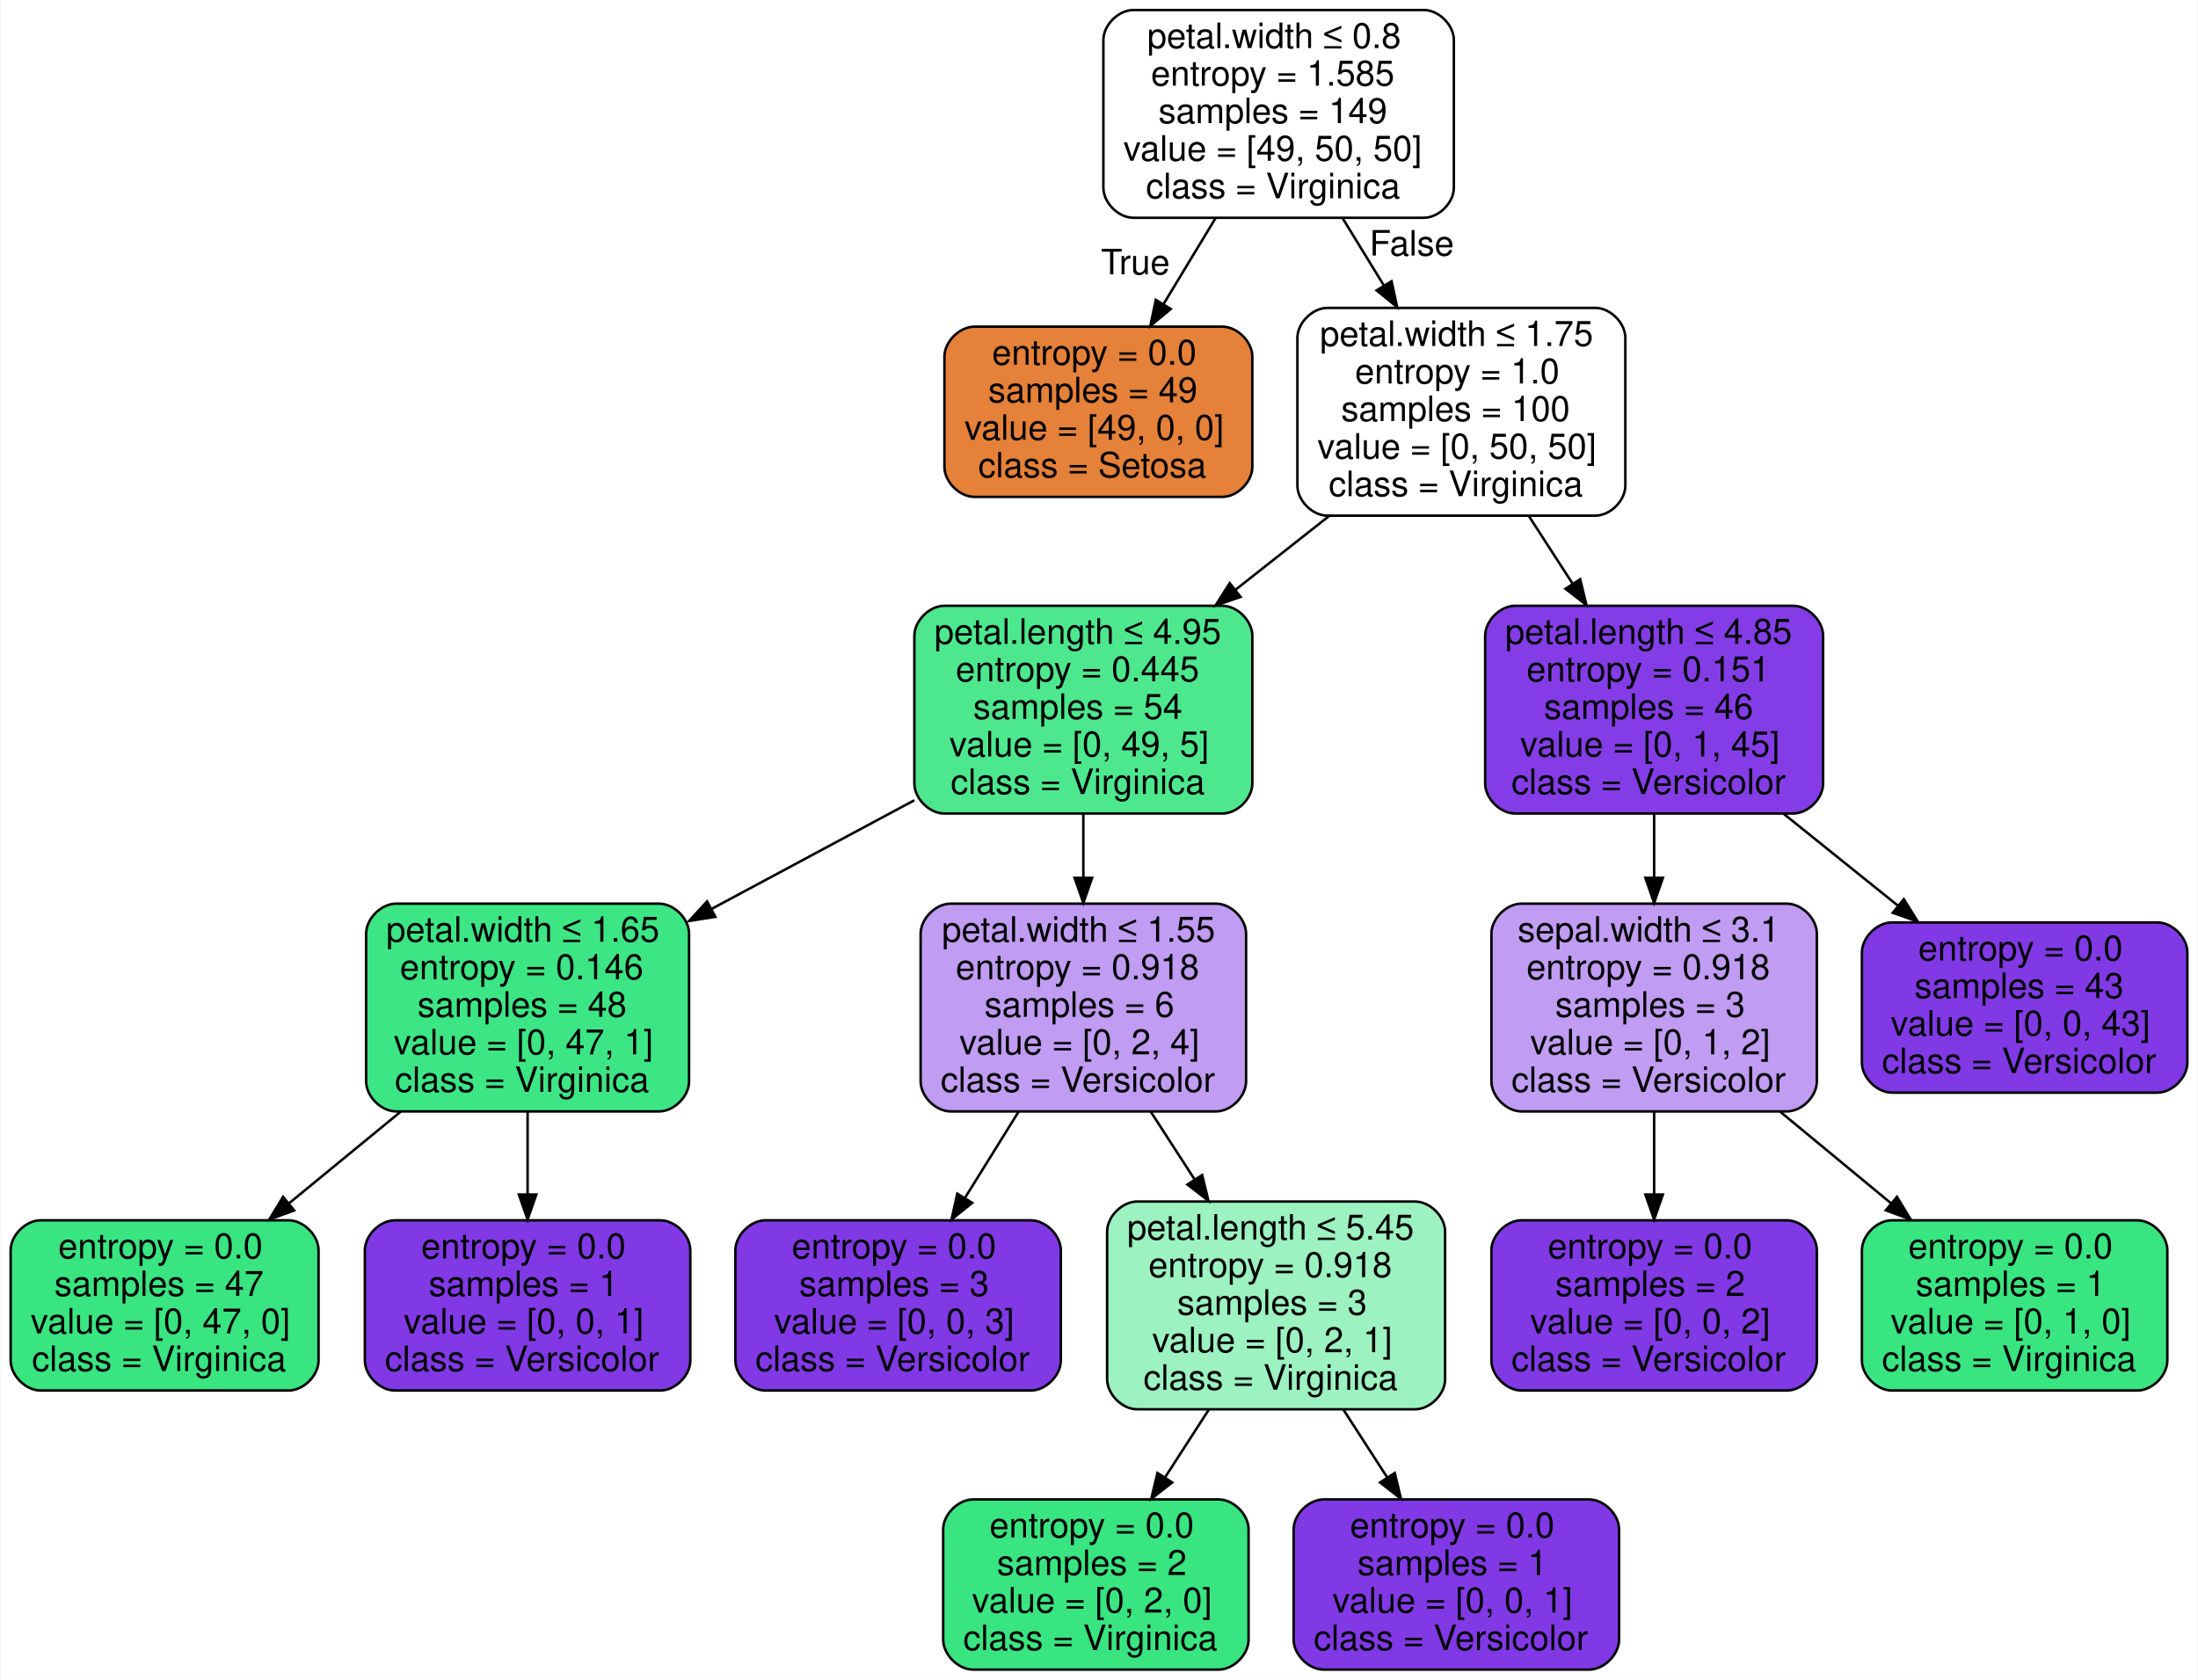
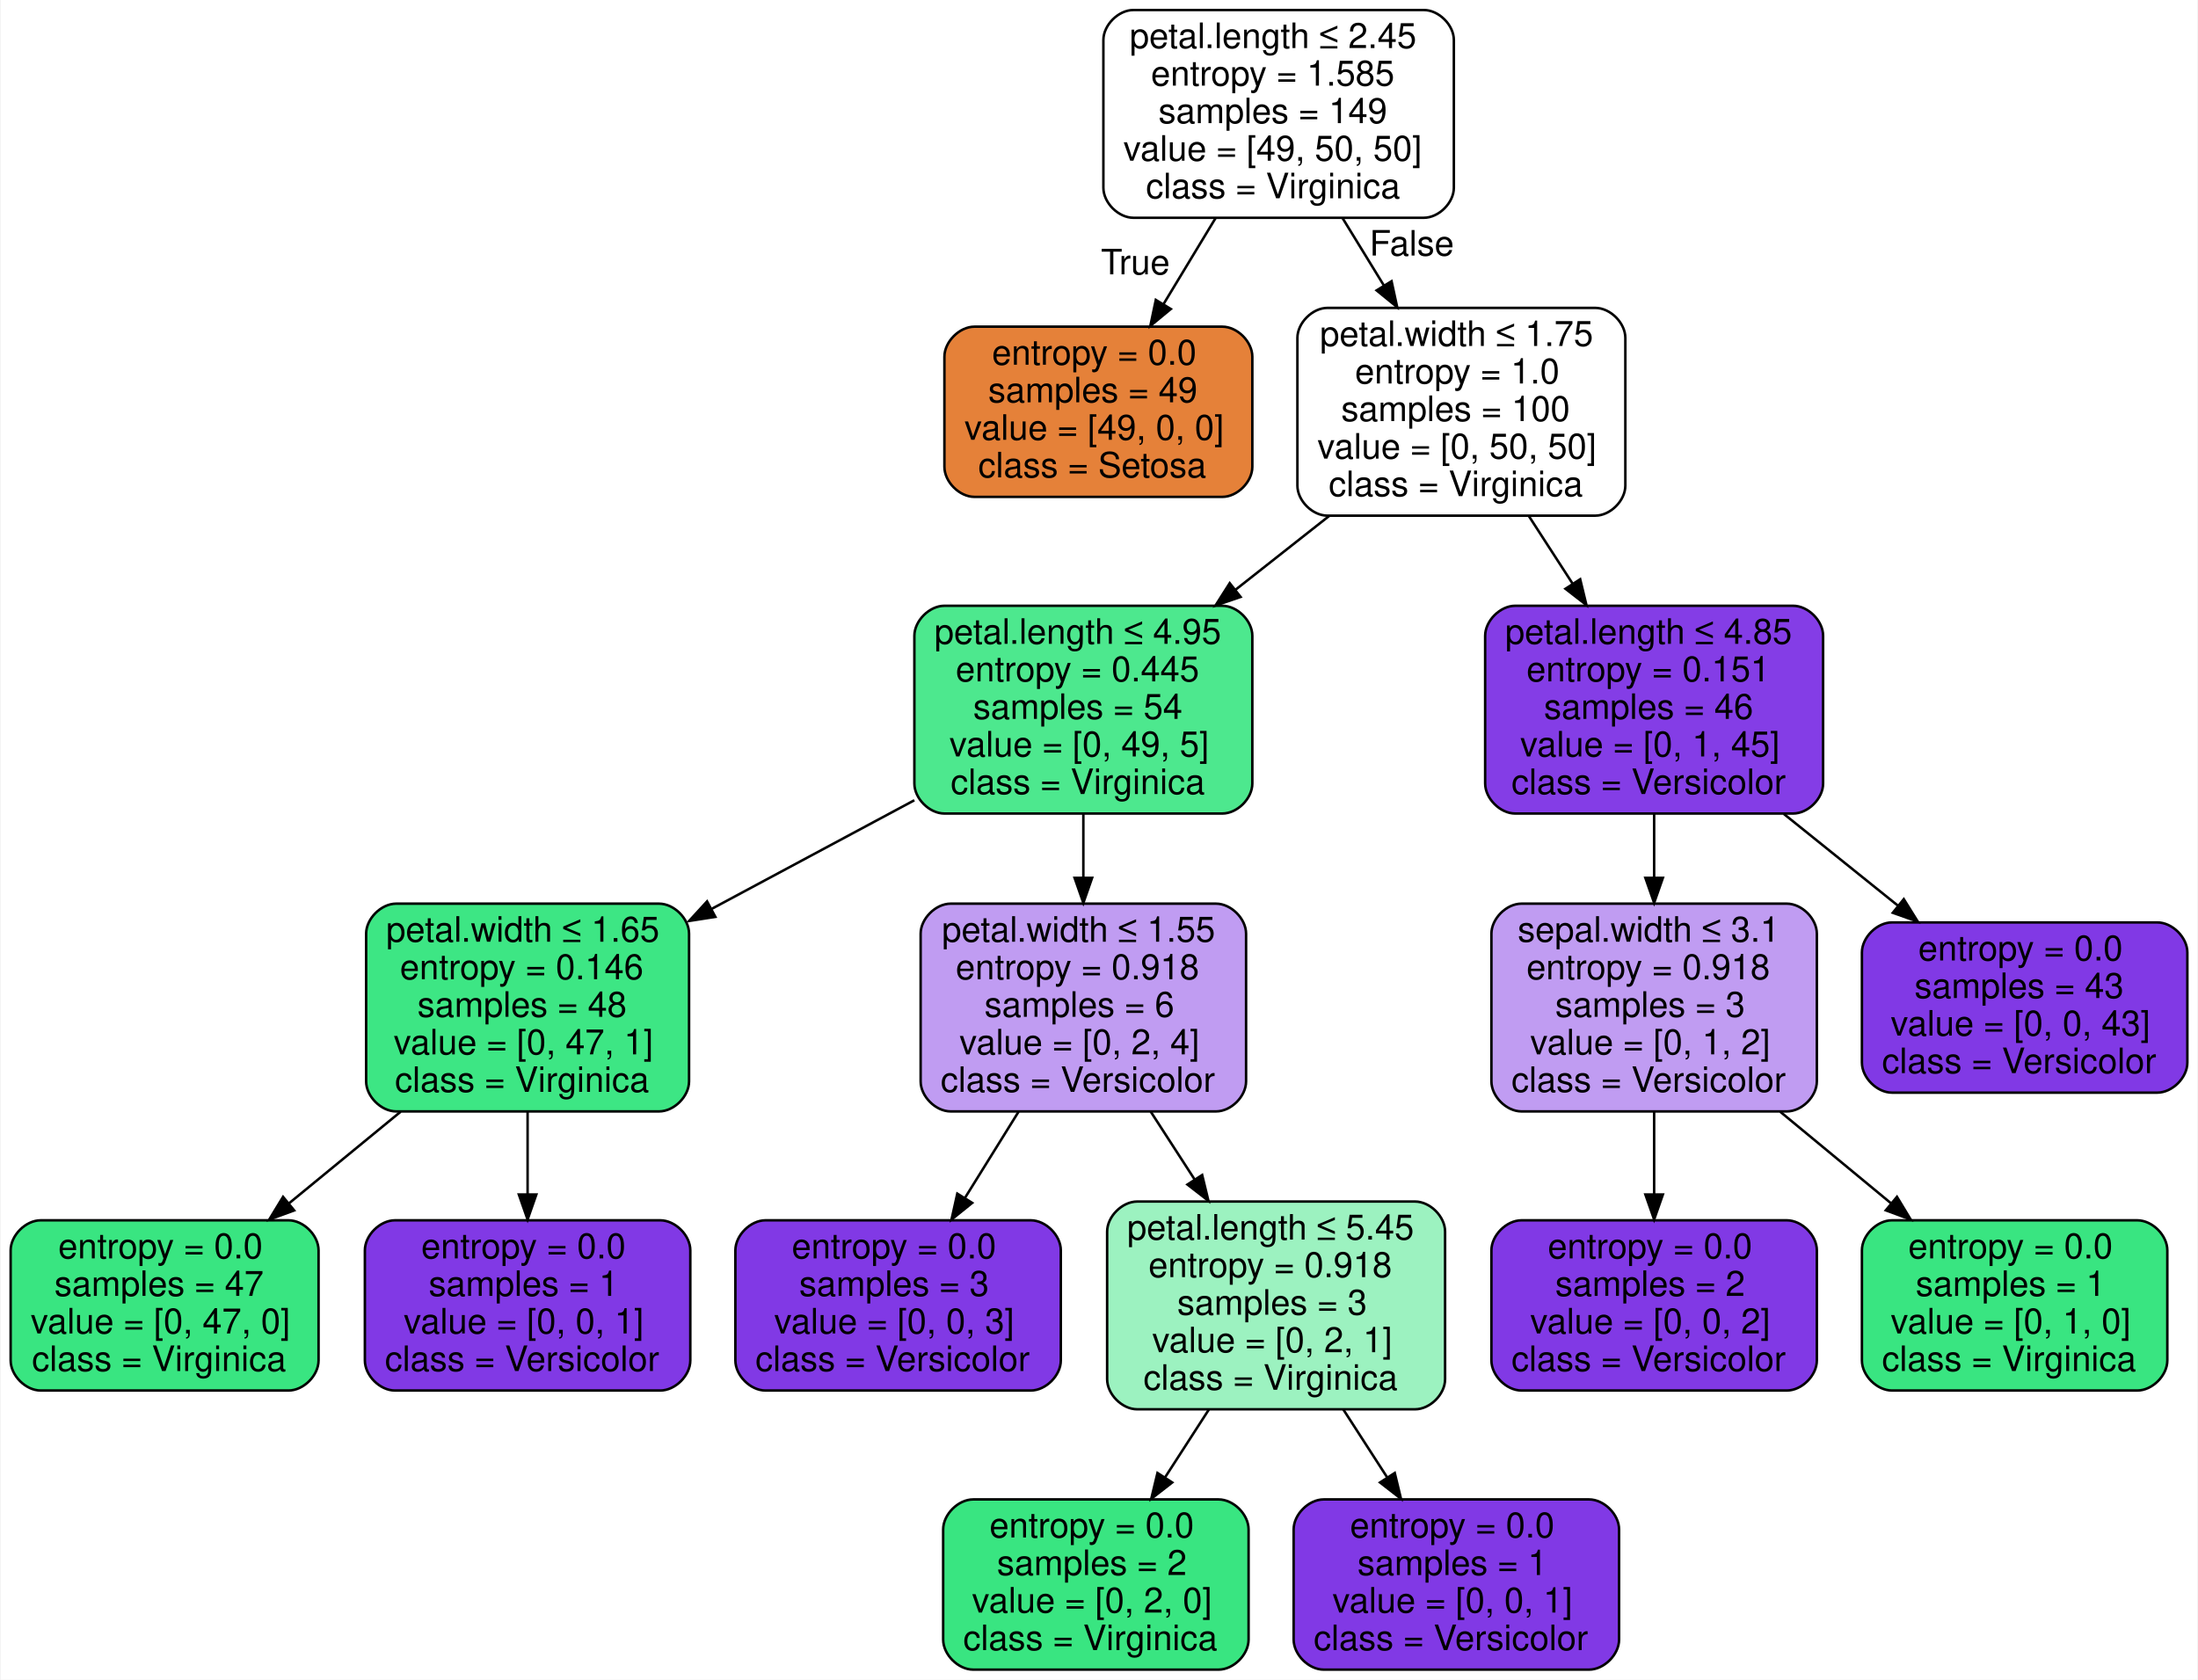
<svg xmlns="http://www.w3.org/2000/svg" width="878pt" height="671pt" viewBox="0.00 0.00 877.50 671.00">
  <g id="graph0" class="graph" transform="scale(1 1) rotate(0) translate(4 667)">
    <polygon fill="#ffffff" stroke="transparent" points="-4,4 -4,-667 873.5,-667 873.5,4 -4,4" />
    <g id="node1" class="node">
      <path fill="#ffffff" stroke="#000000" d="M564.5,-663C564.5,-663 448.5,-663 448.5,-663 442.5,-663 436.5,-657 436.5,-651 436.5,-651 436.5,-592 436.5,-592 436.5,-586 442.5,-580 448.5,-580 448.5,-580 564.5,-580 564.5,-580 570.5,-580 576.5,-586 576.5,-592 576.5,-592 576.5,-651 576.5,-651 576.5,-657 570.5,-663 564.5,-663" />
-       <text text-anchor="start" x="454" y="-647.8" font-family="Helvetica,sans-Serif" font-size="14.00" fill="#000000">petal.width ≤ 0.8</text>
+       <text text-anchor="start" x="447" y="-647.8" font-family="Helvetica,sans-Serif" font-size="14.00" fill="#000000">petal.length ≤ 2.45</text>
      <text text-anchor="start" x="455.5" y="-632.8" font-family="Helvetica,sans-Serif" font-size="14.00" fill="#000000">entropy = 1.585</text>
      <text text-anchor="start" x="458.5" y="-617.8" font-family="Helvetica,sans-Serif" font-size="14.00" fill="#000000">samples = 149</text>
      <text text-anchor="start" x="444.5" y="-602.8" font-family="Helvetica,sans-Serif" font-size="14.00" fill="#000000">value = [49, 50, 50]</text>
      <text text-anchor="start" x="453.5" y="-587.8" font-family="Helvetica,sans-Serif" font-size="14.00" fill="#000000">class = Virginica</text>
    </g>
    <g id="node2" class="node">
      <path fill="#e58139" stroke="#000000" d="M484,-536.5C484,-536.5 385,-536.5 385,-536.5 379,-536.5 373,-530.5 373,-524.5 373,-524.5 373,-480.5 373,-480.5 373,-474.5 379,-468.5 385,-468.5 385,-468.5 484,-468.5 484,-468.5 490,-468.5 496,-474.5 496,-480.5 496,-480.5 496,-524.5 496,-524.5 496,-530.5 490,-536.5 484,-536.5" />
      <text text-anchor="start" x="392" y="-521.3" font-family="Helvetica,sans-Serif" font-size="14.00" fill="#000000">entropy = 0.0</text>
      <text text-anchor="start" x="390.5" y="-506.3" font-family="Helvetica,sans-Serif" font-size="14.00" fill="#000000">samples = 49</text>
      <text text-anchor="start" x="381" y="-491.3" font-family="Helvetica,sans-Serif" font-size="14.00" fill="#000000">value = [49, 0, 0]</text>
      <text text-anchor="start" x="386.5" y="-476.3" font-family="Helvetica,sans-Serif" font-size="14.00" fill="#000000">class = Setosa</text>
    </g>
    <g id="edge1" class="edge">
      <path fill="none" stroke="#000000" d="M481.318,-579.88C474.598,-568.774 467.324,-556.751 460.559,-545.569" />
      <polygon fill="#000000" stroke="#000000" points="463.433,-543.559 455.262,-536.815 457.444,-547.183 463.433,-543.559" />
      <text text-anchor="middle" x="449.288" y="-557.391" font-family="Helvetica,sans-Serif" font-size="14.00" fill="#000000">True</text>
    </g>
    <g id="node3" class="node">
      <path fill="#ffffff" stroke="#000000" d="M633,-544C633,-544 526,-544 526,-544 520,-544 514,-538 514,-532 514,-532 514,-473 514,-473 514,-467 520,-461 526,-461 526,-461 633,-461 633,-461 639,-461 645,-467 645,-473 645,-473 645,-532 645,-532 645,-538 639,-544 633,-544" />
      <text text-anchor="start" x="523" y="-528.8" font-family="Helvetica,sans-Serif" font-size="14.00" fill="#000000">petal.width ≤ 1.75</text>
      <text text-anchor="start" x="537" y="-513.8" font-family="Helvetica,sans-Serif" font-size="14.00" fill="#000000">entropy = 1.0</text>
      <text text-anchor="start" x="531.5" y="-498.8" font-family="Helvetica,sans-Serif" font-size="14.00" fill="#000000">samples = 100</text>
      <text text-anchor="start" x="522" y="-483.8" font-family="Helvetica,sans-Serif" font-size="14.00" fill="#000000">value = [0, 50, 50]</text>
      <text text-anchor="start" x="526.5" y="-468.8" font-family="Helvetica,sans-Serif" font-size="14.00" fill="#000000">class = Virginica</text>
    </g>
    <g id="edge2" class="edge">
      <path fill="none" stroke="#000000" d="M532.032,-579.88C537.391,-571.143 543.098,-561.84 548.628,-552.825" />
      <polygon fill="#000000" stroke="#000000" points="551.614,-554.652 553.859,-544.298 545.647,-550.992 551.614,-554.652" />
      <text text-anchor="middle" x="559.684" y="-564.91" font-family="Helvetica,sans-Serif" font-size="14.00" fill="#000000">False</text>
    </g>
    <g id="node4" class="node">
      <path fill="#4de88e" stroke="#000000" d="M484,-425C484,-425 373,-425 373,-425 367,-425 361,-419 361,-413 361,-413 361,-354 361,-354 361,-348 367,-342 373,-342 373,-342 484,-342 484,-342 490,-342 496,-348 496,-354 496,-354 496,-413 496,-413 496,-419 490,-425 484,-425" />
      <text text-anchor="start" x="369" y="-409.8" font-family="Helvetica,sans-Serif" font-size="14.00" fill="#000000">petal.length ≤ 4.95</text>
      <text text-anchor="start" x="377.5" y="-394.8" font-family="Helvetica,sans-Serif" font-size="14.00" fill="#000000">entropy = 0.445</text>
      <text text-anchor="start" x="384.5" y="-379.8" font-family="Helvetica,sans-Serif" font-size="14.00" fill="#000000">samples = 54</text>
      <text text-anchor="start" x="375" y="-364.8" font-family="Helvetica,sans-Serif" font-size="14.00" fill="#000000">value = [0, 49, 5]</text>
      <text text-anchor="start" x="375.5" y="-349.8" font-family="Helvetica,sans-Serif" font-size="14.00" fill="#000000">class = Virginica</text>
    </g>
    <g id="edge3" class="edge">
      <path fill="none" stroke="#000000" d="M526.688,-460.88C514.618,-451.368 501.696,-441.184 489.321,-431.432" />
      <polygon fill="#000000" stroke="#000000" points="491.303,-428.538 481.283,-425.097 486.97,-434.036 491.303,-428.538" />
    </g>
    <g id="node13" class="node">
      <path fill="#843de6" stroke="#000000" d="M712,-425C712,-425 601,-425 601,-425 595,-425 589,-419 589,-413 589,-413 589,-354 589,-354 589,-348 595,-342 601,-342 601,-342 712,-342 712,-342 718,-342 724,-348 724,-354 724,-354 724,-413 724,-413 724,-419 718,-425 712,-425" />
      <text text-anchor="start" x="597" y="-409.8" font-family="Helvetica,sans-Serif" font-size="14.00" fill="#000000">petal.length ≤ 4.85</text>
      <text text-anchor="start" x="605.5" y="-394.8" font-family="Helvetica,sans-Serif" font-size="14.00" fill="#000000">entropy = 0.151</text>
      <text text-anchor="start" x="612.5" y="-379.8" font-family="Helvetica,sans-Serif" font-size="14.00" fill="#000000">samples = 46</text>
      <text text-anchor="start" x="603" y="-364.8" font-family="Helvetica,sans-Serif" font-size="14.00" fill="#000000">value = [0, 1, 45]</text>
      <text text-anchor="start" x="599.5" y="-349.8" font-family="Helvetica,sans-Serif" font-size="14.00" fill="#000000">class = Versicolor</text>
    </g>
    <g id="edge12" class="edge">
      <path fill="none" stroke="#000000" d="M606.431,-460.88C612.084,-452.143 618.103,-442.84 623.937,-433.825" />
      <polygon fill="#000000" stroke="#000000" points="626.96,-435.595 629.454,-425.298 621.083,-431.792 626.96,-435.595" />
    </g>
    <g id="node5" class="node">
      <path fill="#3de684" stroke="#000000" d="M259,-306C259,-306 154,-306 154,-306 148,-306 142,-300 142,-294 142,-294 142,-235 142,-235 142,-229 148,-223 154,-223 154,-223 259,-223 259,-223 265,-223 271,-229 271,-235 271,-235 271,-294 271,-294 271,-300 265,-306 259,-306" />
      <text text-anchor="start" x="150" y="-290.8" font-family="Helvetica,sans-Serif" font-size="14.00" fill="#000000">petal.width ≤ 1.65</text>
      <text text-anchor="start" x="155.5" y="-275.8" font-family="Helvetica,sans-Serif" font-size="14.00" fill="#000000">entropy = 0.146</text>
      <text text-anchor="start" x="162.5" y="-260.8" font-family="Helvetica,sans-Serif" font-size="14.00" fill="#000000">samples = 48</text>
      <text text-anchor="start" x="153" y="-245.8" font-family="Helvetica,sans-Serif" font-size="14.00" fill="#000000">value = [0, 47, 1]</text>
      <text text-anchor="start" x="153.5" y="-230.8" font-family="Helvetica,sans-Serif" font-size="14.00" fill="#000000">class = Virginica</text>
    </g>
    <g id="edge4" class="edge">
      <path fill="none" stroke="#000000" d="M360.988,-347.311C335.428,-333.61 306.212,-317.949 280.117,-303.962" />
      <polygon fill="#000000" stroke="#000000" points="281.496,-300.729 271.029,-299.09 278.188,-306.899 281.496,-300.729" />
    </g>
    <g id="node8" class="node">
      <path fill="#c09cf2" stroke="#000000" d="M481.5,-306C481.5,-306 375.5,-306 375.5,-306 369.5,-306 363.5,-300 363.5,-294 363.5,-294 363.5,-235 363.5,-235 363.5,-229 369.5,-223 375.5,-223 375.5,-223 481.5,-223 481.5,-223 487.5,-223 493.5,-229 493.5,-235 493.5,-235 493.5,-294 493.5,-294 493.5,-300 487.5,-306 481.5,-306" />
      <text text-anchor="start" x="372" y="-290.8" font-family="Helvetica,sans-Serif" font-size="14.00" fill="#000000">petal.width ≤ 1.55</text>
      <text text-anchor="start" x="377.5" y="-275.8" font-family="Helvetica,sans-Serif" font-size="14.00" fill="#000000">entropy = 0.918</text>
      <text text-anchor="start" x="389" y="-260.8" font-family="Helvetica,sans-Serif" font-size="14.00" fill="#000000">samples = 6</text>
      <text text-anchor="start" x="379" y="-245.8" font-family="Helvetica,sans-Serif" font-size="14.00" fill="#000000">value = [0, 2, 4]</text>
      <text text-anchor="start" x="371.5" y="-230.8" font-family="Helvetica,sans-Serif" font-size="14.00" fill="#000000">class = Versicolor</text>
    </g>
    <g id="edge7" class="edge">
      <path fill="none" stroke="#000000" d="M428.5,-341.88C428.5,-333.684 428.5,-324.989 428.5,-316.501" />
      <polygon fill="#000000" stroke="#000000" points="432,-316.298 428.5,-306.298 425,-316.298 432,-316.298" />
    </g>
    <g id="node6" class="node">
      <path fill="#39e581" stroke="#000000" d="M111,-179.5C111,-179.5 12,-179.5 12,-179.5 6,-179.5 0,-173.5 0,-167.5 0,-167.5 0,-123.5 0,-123.5 0,-117.5 6,-111.5 12,-111.5 12,-111.5 111,-111.5 111,-111.5 117,-111.5 123,-117.5 123,-123.5 123,-123.5 123,-167.5 123,-167.5 123,-173.5 117,-179.5 111,-179.5" />
      <text text-anchor="start" x="19" y="-164.3" font-family="Helvetica,sans-Serif" font-size="14.00" fill="#000000">entropy = 0.0</text>
      <text text-anchor="start" x="17.5" y="-149.3" font-family="Helvetica,sans-Serif" font-size="14.00" fill="#000000">samples = 47</text>
      <text text-anchor="start" x="8" y="-134.3" font-family="Helvetica,sans-Serif" font-size="14.00" fill="#000000">value = [0, 47, 0]</text>
      <text text-anchor="start" x="8.5" y="-119.3" font-family="Helvetica,sans-Serif" font-size="14.00" fill="#000000">class = Virginica</text>
    </g>
    <g id="edge5" class="edge">
      <path fill="none" stroke="#000000" d="M155.786,-222.88C141.316,-211.004 125.569,-198.08 111.162,-186.257" />
      <polygon fill="#000000" stroke="#000000" points="113.263,-183.453 103.312,-179.815 108.822,-188.864 113.263,-183.453" />
    </g>
    <g id="node7" class="node">
      <path fill="#8139e5" stroke="#000000" d="M259.5,-179.5C259.5,-179.5 153.5,-179.5 153.5,-179.5 147.5,-179.5 141.5,-173.5 141.5,-167.5 141.5,-167.5 141.5,-123.5 141.5,-123.5 141.5,-117.5 147.5,-111.5 153.5,-111.5 153.5,-111.5 259.5,-111.5 259.5,-111.5 265.5,-111.5 271.5,-117.5 271.5,-123.5 271.5,-123.5 271.5,-167.5 271.5,-167.5 271.5,-173.5 265.5,-179.5 259.5,-179.5" />
      <text text-anchor="start" x="164" y="-164.3" font-family="Helvetica,sans-Serif" font-size="14.00" fill="#000000">entropy = 0.0</text>
      <text text-anchor="start" x="167" y="-149.3" font-family="Helvetica,sans-Serif" font-size="14.00" fill="#000000">samples = 1</text>
      <text text-anchor="start" x="157" y="-134.3" font-family="Helvetica,sans-Serif" font-size="14.00" fill="#000000">value = [0, 0, 1]</text>
      <text text-anchor="start" x="149.5" y="-119.3" font-family="Helvetica,sans-Serif" font-size="14.00" fill="#000000">class = Versicolor</text>
    </g>
    <g id="edge6" class="edge">
      <path fill="none" stroke="#000000" d="M206.5,-222.88C206.5,-212.213 206.5,-200.702 206.5,-189.901" />
      <polygon fill="#000000" stroke="#000000" points="210,-189.815 206.5,-179.815 203,-189.815 210,-189.815" />
    </g>
    <g id="node9" class="node">
      <path fill="#8139e5" stroke="#000000" d="M407.5,-179.5C407.5,-179.5 301.5,-179.5 301.5,-179.5 295.5,-179.5 289.5,-173.5 289.5,-167.5 289.5,-167.5 289.5,-123.5 289.5,-123.5 289.5,-117.5 295.5,-111.5 301.5,-111.5 301.5,-111.5 407.5,-111.5 407.5,-111.5 413.5,-111.5 419.5,-117.5 419.5,-123.5 419.5,-123.5 419.5,-167.5 419.5,-167.5 419.5,-173.5 413.5,-179.5 407.5,-179.5" />
      <text text-anchor="start" x="312" y="-164.3" font-family="Helvetica,sans-Serif" font-size="14.00" fill="#000000">entropy = 0.0</text>
      <text text-anchor="start" x="315" y="-149.3" font-family="Helvetica,sans-Serif" font-size="14.00" fill="#000000">samples = 3</text>
      <text text-anchor="start" x="305" y="-134.3" font-family="Helvetica,sans-Serif" font-size="14.00" fill="#000000">value = [0, 0, 3]</text>
      <text text-anchor="start" x="297.5" y="-119.3" font-family="Helvetica,sans-Serif" font-size="14.00" fill="#000000">class = Versicolor</text>
    </g>
    <g id="edge8" class="edge">
      <path fill="none" stroke="#000000" d="M402.618,-222.88C395.712,-211.774 388.236,-199.751 381.283,-188.569" />
      <polygon fill="#000000" stroke="#000000" points="384.092,-186.459 375.839,-179.815 378.147,-190.155 384.092,-186.459" />
    </g>
    <g id="node10" class="node">
      <path fill="#9cf2c0" stroke="#000000" d="M561,-187C561,-187 450,-187 450,-187 444,-187 438,-181 438,-175 438,-175 438,-116 438,-116 438,-110 444,-104 450,-104 450,-104 561,-104 561,-104 567,-104 573,-110 573,-116 573,-116 573,-175 573,-175 573,-181 567,-187 561,-187" />
      <text text-anchor="start" x="446" y="-171.8" font-family="Helvetica,sans-Serif" font-size="14.00" fill="#000000">petal.length ≤ 5.45</text>
      <text text-anchor="start" x="454.5" y="-156.8" font-family="Helvetica,sans-Serif" font-size="14.00" fill="#000000">entropy = 0.918</text>
      <text text-anchor="start" x="466" y="-141.8" font-family="Helvetica,sans-Serif" font-size="14.00" fill="#000000">samples = 3</text>
      <text text-anchor="start" x="456" y="-126.8" font-family="Helvetica,sans-Serif" font-size="14.00" fill="#000000">value = [0, 2, 1]</text>
      <text text-anchor="start" x="452.5" y="-111.8" font-family="Helvetica,sans-Serif" font-size="14.00" fill="#000000">class = Virginica</text>
    </g>
    <g id="edge9" class="edge">
      <path fill="none" stroke="#000000" d="M455.431,-222.88C461.084,-214.143 467.103,-204.84 472.937,-195.825" />
      <polygon fill="#000000" stroke="#000000" points="475.96,-197.595 478.454,-187.298 470.083,-193.792 475.96,-197.595" />
    </g>
    <g id="node11" class="node">
      <path fill="#39e581" stroke="#000000" d="M482.5,-68C482.5,-68 384.5,-68 384.5,-68 378.5,-68 372.5,-62 372.5,-56 372.5,-56 372.5,-12 372.5,-12 372.5,-6 378.5,0 384.5,0 384.5,0 482.5,0 482.5,0 488.5,0 494.5,-6 494.5,-12 494.5,-12 494.5,-56 494.5,-56 494.5,-62 488.5,-68 482.5,-68" />
      <text text-anchor="start" x="391" y="-52.8" font-family="Helvetica,sans-Serif" font-size="14.00" fill="#000000">entropy = 0.0</text>
      <text text-anchor="start" x="394" y="-37.8" font-family="Helvetica,sans-Serif" font-size="14.00" fill="#000000">samples = 2</text>
      <text text-anchor="start" x="384" y="-22.8" font-family="Helvetica,sans-Serif" font-size="14.00" fill="#000000">value = [0, 2, 0]</text>
      <text text-anchor="start" x="380.5" y="-7.8" font-family="Helvetica,sans-Serif" font-size="14.00" fill="#000000">class = Virginica</text>
    </g>
    <g id="edge10" class="edge">
      <path fill="none" stroke="#000000" d="M478.69,-103.981C472.933,-95.067 466.84,-85.631 461.056,-76.673" />
      <polygon fill="#000000" stroke="#000000" points="463.99,-74.766 455.625,-68.264 458.11,-78.563 463.99,-74.766" />
    </g>
    <g id="node12" class="node">
      <path fill="#8139e5" stroke="#000000" d="M630.5,-68C630.5,-68 524.5,-68 524.5,-68 518.5,-68 512.5,-62 512.5,-56 512.5,-56 512.5,-12 512.5,-12 512.5,-6 518.5,0 524.5,0 524.5,0 630.5,0 630.5,0 636.5,0 642.5,-6 642.5,-12 642.5,-12 642.5,-56 642.5,-56 642.5,-62 636.5,-68 630.5,-68" />
      <text text-anchor="start" x="535" y="-52.8" font-family="Helvetica,sans-Serif" font-size="14.00" fill="#000000">entropy = 0.0</text>
      <text text-anchor="start" x="538" y="-37.8" font-family="Helvetica,sans-Serif" font-size="14.00" fill="#000000">samples = 1</text>
      <text text-anchor="start" x="528" y="-22.8" font-family="Helvetica,sans-Serif" font-size="14.00" fill="#000000">value = [0, 0, 1]</text>
      <text text-anchor="start" x="520.5" y="-7.8" font-family="Helvetica,sans-Serif" font-size="14.00" fill="#000000">class = Versicolor</text>
    </g>
    <g id="edge11" class="edge">
      <path fill="none" stroke="#000000" d="M532.31,-103.981C538.067,-95.067 544.16,-85.631 549.944,-76.673" />
      <polygon fill="#000000" stroke="#000000" points="552.89,-78.563 555.375,-68.264 547.01,-74.766 552.89,-78.563" />
    </g>
    <g id="node14" class="node">
      <path fill="#c09cf2" stroke="#000000" d="M709.5,-306C709.5,-306 603.5,-306 603.5,-306 597.5,-306 591.5,-300 591.5,-294 591.5,-294 591.5,-235 591.5,-235 591.5,-229 597.5,-223 603.5,-223 603.5,-223 709.5,-223 709.5,-223 715.5,-223 721.5,-229 721.5,-235 721.5,-235 721.5,-294 721.5,-294 721.5,-300 715.5,-306 709.5,-306" />
      <text text-anchor="start" x="602" y="-290.8" font-family="Helvetica,sans-Serif" font-size="14.00" fill="#000000">sepal.width ≤ 3.1</text>
      <text text-anchor="start" x="605.5" y="-275.8" font-family="Helvetica,sans-Serif" font-size="14.00" fill="#000000">entropy = 0.918</text>
      <text text-anchor="start" x="617" y="-260.8" font-family="Helvetica,sans-Serif" font-size="14.00" fill="#000000">samples = 3</text>
      <text text-anchor="start" x="607" y="-245.8" font-family="Helvetica,sans-Serif" font-size="14.00" fill="#000000">value = [0, 1, 2]</text>
      <text text-anchor="start" x="599.5" y="-230.8" font-family="Helvetica,sans-Serif" font-size="14.00" fill="#000000">class = Versicolor</text>
    </g>
    <g id="edge13" class="edge">
      <path fill="none" stroke="#000000" d="M656.5,-341.88C656.5,-333.684 656.5,-324.989 656.5,-316.501" />
      <polygon fill="#000000" stroke="#000000" points="660,-316.298 656.5,-306.298 653,-316.298 660,-316.298" />
    </g>
    <g id="node17" class="node">
      <path fill="#8139e5" stroke="#000000" d="M857.5,-298.5C857.5,-298.5 751.5,-298.5 751.5,-298.5 745.5,-298.5 739.5,-292.5 739.5,-286.5 739.5,-286.5 739.5,-242.5 739.5,-242.5 739.5,-236.5 745.5,-230.5 751.5,-230.5 751.5,-230.5 857.5,-230.5 857.5,-230.5 863.5,-230.5 869.5,-236.5 869.5,-242.5 869.5,-242.5 869.5,-286.5 869.5,-286.5 869.5,-292.5 863.5,-298.5 857.5,-298.5" />
      <text text-anchor="start" x="762" y="-283.3" font-family="Helvetica,sans-Serif" font-size="14.00" fill="#000000">entropy = 0.0</text>
      <text text-anchor="start" x="760.5" y="-268.3" font-family="Helvetica,sans-Serif" font-size="14.00" fill="#000000">samples = 43</text>
      <text text-anchor="start" x="751" y="-253.3" font-family="Helvetica,sans-Serif" font-size="14.00" fill="#000000">value = [0, 0, 43]</text>
      <text text-anchor="start" x="747.5" y="-238.3" font-family="Helvetica,sans-Serif" font-size="14.00" fill="#000000">class = Versicolor</text>
    </g>
    <g id="edge16" class="edge">
      <path fill="none" stroke="#000000" d="M708.263,-341.88C723.033,-330.004 739.106,-317.08 753.811,-305.257" />
      <polygon fill="#000000" stroke="#000000" points="756.222,-307.809 761.823,-298.815 751.836,-302.353 756.222,-307.809" />
    </g>
    <g id="node15" class="node">
      <path fill="#8139e5" stroke="#000000" d="M709.5,-179.5C709.5,-179.5 603.5,-179.5 603.5,-179.5 597.5,-179.5 591.5,-173.5 591.5,-167.5 591.5,-167.5 591.5,-123.5 591.5,-123.5 591.5,-117.5 597.5,-111.5 603.5,-111.5 603.5,-111.5 709.5,-111.5 709.5,-111.5 715.5,-111.5 721.5,-117.5 721.5,-123.5 721.5,-123.5 721.5,-167.5 721.5,-167.5 721.5,-173.5 715.5,-179.5 709.5,-179.5" />
      <text text-anchor="start" x="614" y="-164.3" font-family="Helvetica,sans-Serif" font-size="14.00" fill="#000000">entropy = 0.0</text>
      <text text-anchor="start" x="617" y="-149.3" font-family="Helvetica,sans-Serif" font-size="14.00" fill="#000000">samples = 2</text>
      <text text-anchor="start" x="607" y="-134.3" font-family="Helvetica,sans-Serif" font-size="14.00" fill="#000000">value = [0, 0, 2]</text>
      <text text-anchor="start" x="599.5" y="-119.3" font-family="Helvetica,sans-Serif" font-size="14.00" fill="#000000">class = Versicolor</text>
    </g>
    <g id="edge14" class="edge">
      <path fill="none" stroke="#000000" d="M656.5,-222.88C656.5,-212.213 656.5,-200.702 656.5,-189.901" />
      <polygon fill="#000000" stroke="#000000" points="660,-189.815 656.5,-179.815 653,-189.815 660,-189.815" />
    </g>
    <g id="node16" class="node">
      <path fill="#39e581" stroke="#000000" d="M849.5,-179.5C849.5,-179.5 751.5,-179.5 751.5,-179.5 745.5,-179.5 739.5,-173.5 739.5,-167.5 739.5,-167.5 739.5,-123.5 739.5,-123.5 739.5,-117.5 745.5,-111.5 751.5,-111.5 751.5,-111.5 849.5,-111.5 849.5,-111.5 855.5,-111.5 861.5,-117.5 861.5,-123.5 861.5,-123.5 861.5,-167.5 861.5,-167.5 861.5,-173.5 855.5,-179.5 849.5,-179.5" />
      <text text-anchor="start" x="758" y="-164.3" font-family="Helvetica,sans-Serif" font-size="14.00" fill="#000000">entropy = 0.0</text>
      <text text-anchor="start" x="761" y="-149.3" font-family="Helvetica,sans-Serif" font-size="14.00" fill="#000000">samples = 1</text>
      <text text-anchor="start" x="751" y="-134.3" font-family="Helvetica,sans-Serif" font-size="14.00" fill="#000000">value = [0, 1, 0]</text>
      <text text-anchor="start" x="747.5" y="-119.3" font-family="Helvetica,sans-Serif" font-size="14.00" fill="#000000">class = Virginica</text>
    </g>
    <g id="edge15" class="edge">
      <path fill="none" stroke="#000000" d="M706.864,-222.88C721.235,-211.004 736.873,-198.08 751.181,-186.257" />
      <polygon fill="#000000" stroke="#000000" points="753.497,-188.883 758.976,-179.815 749.038,-183.487 753.497,-188.883" />
    </g>
  </g>
</svg>
